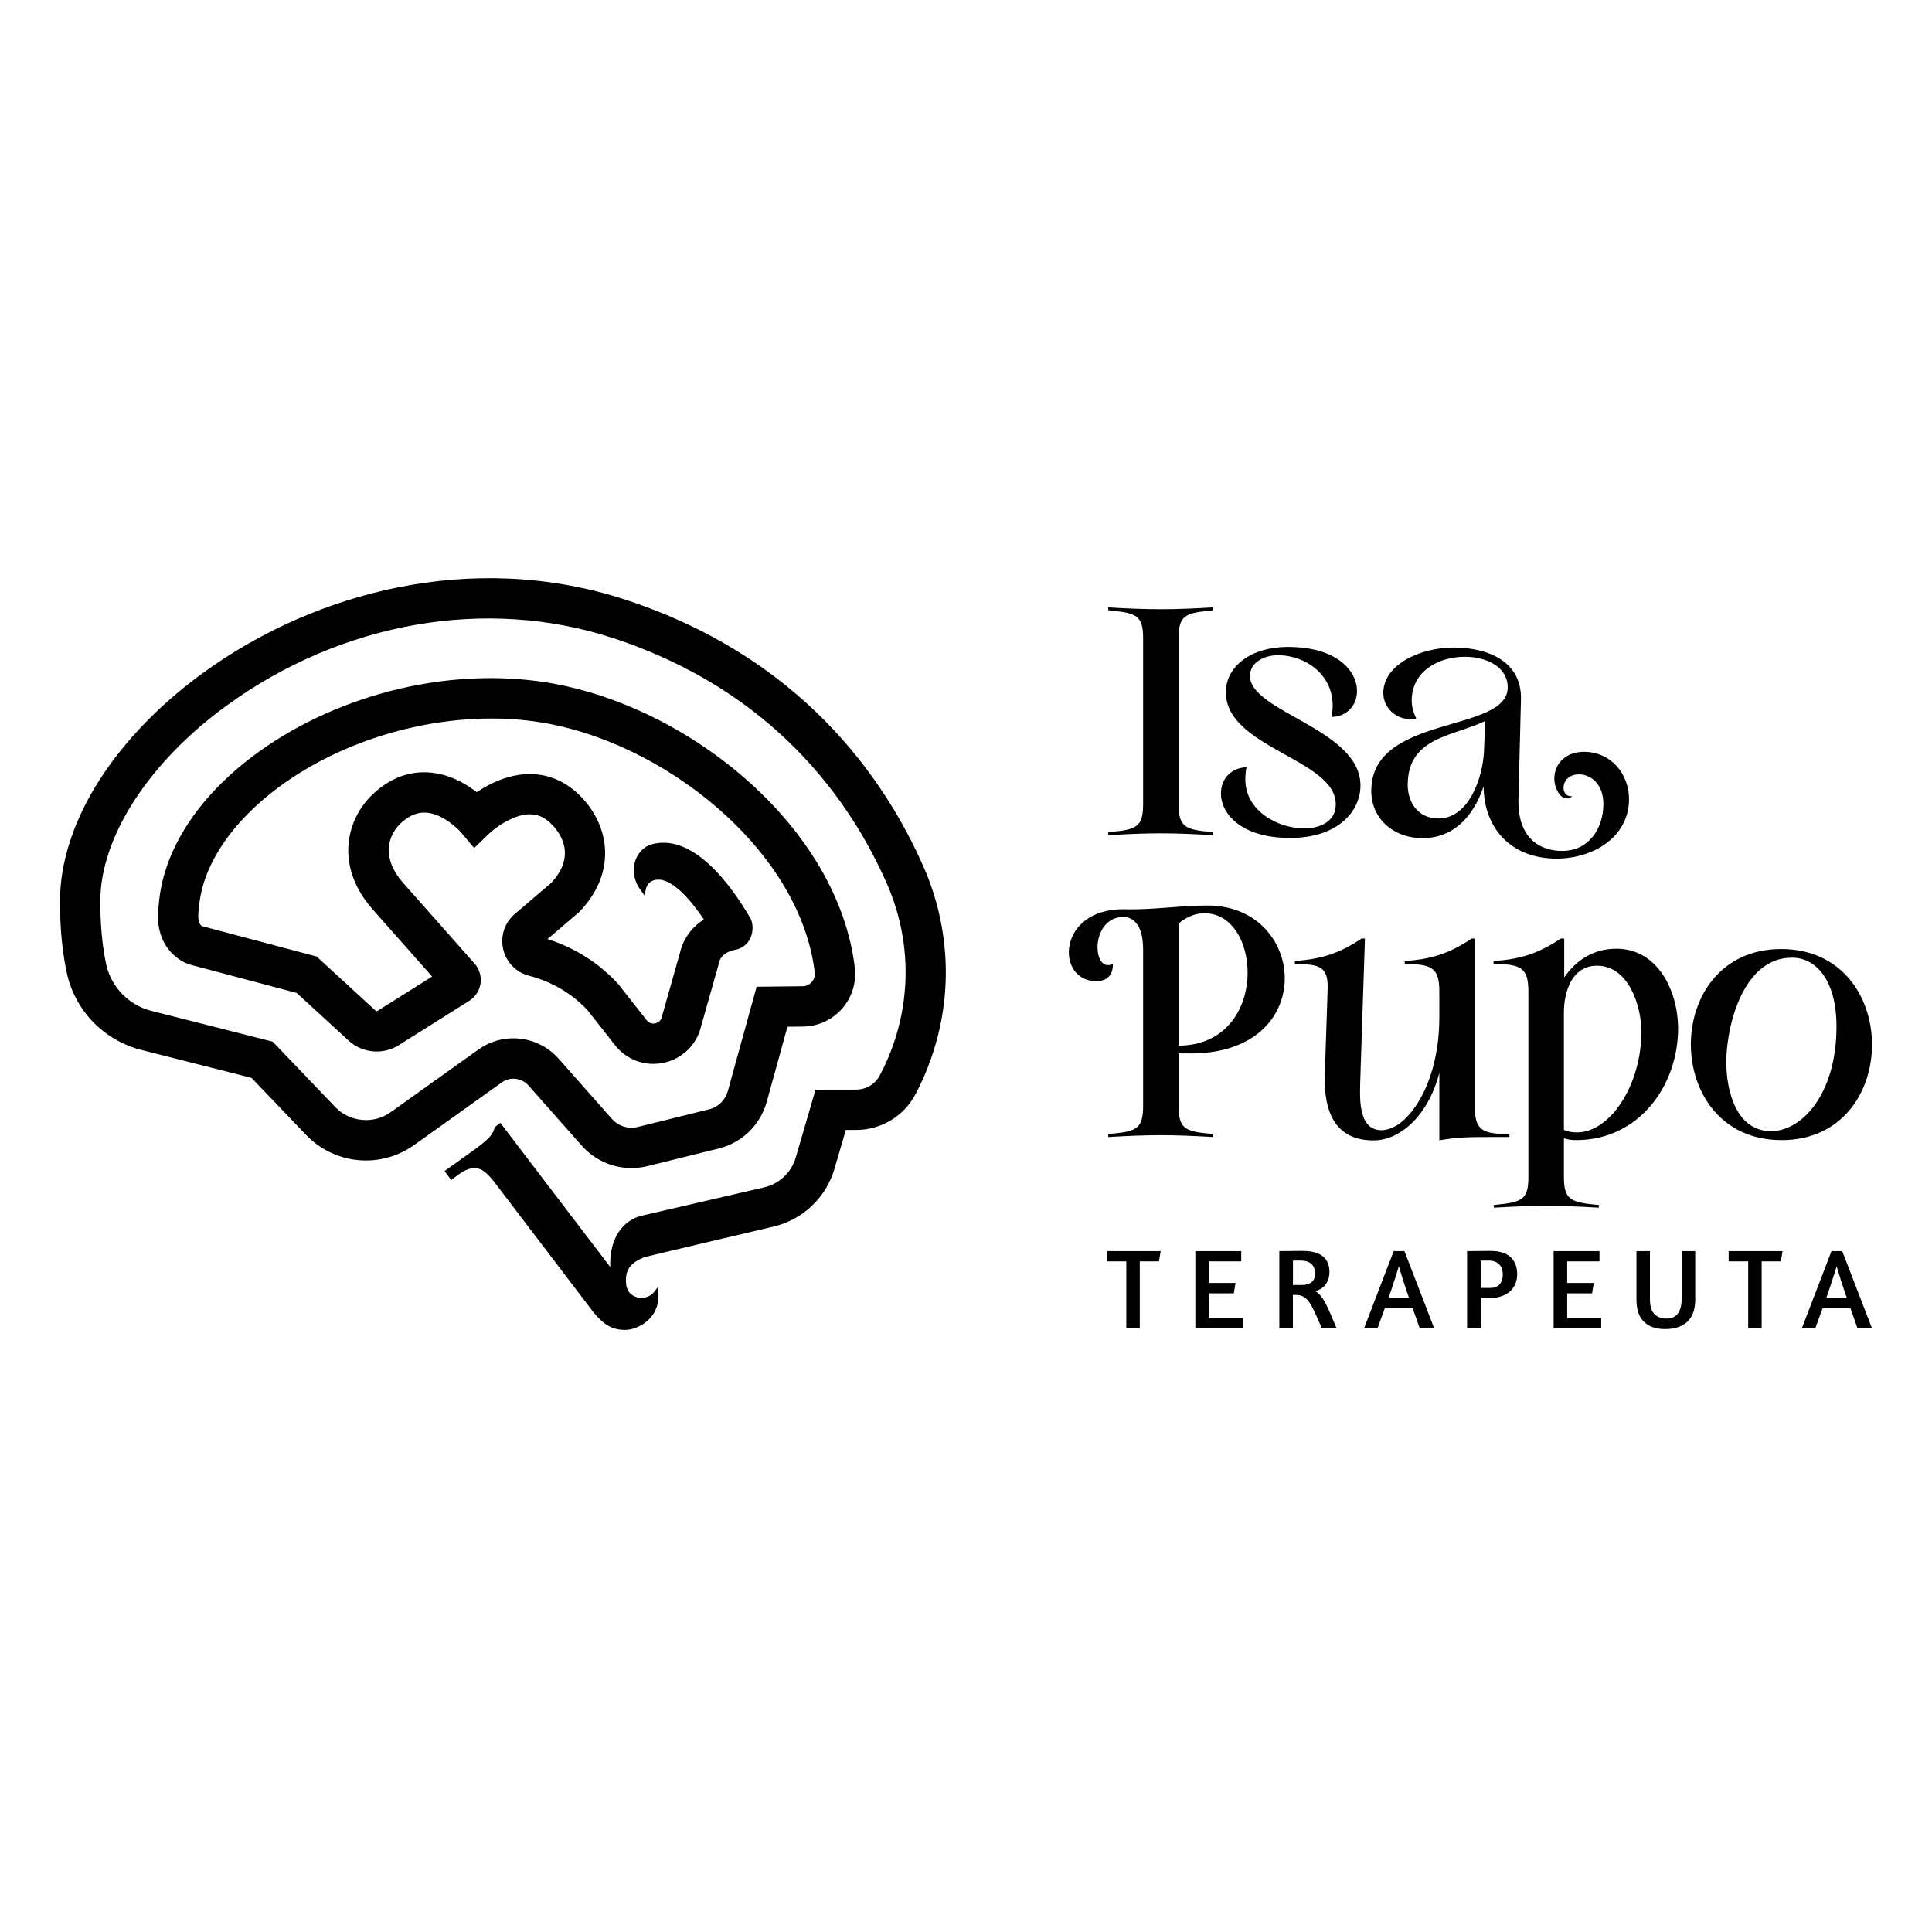
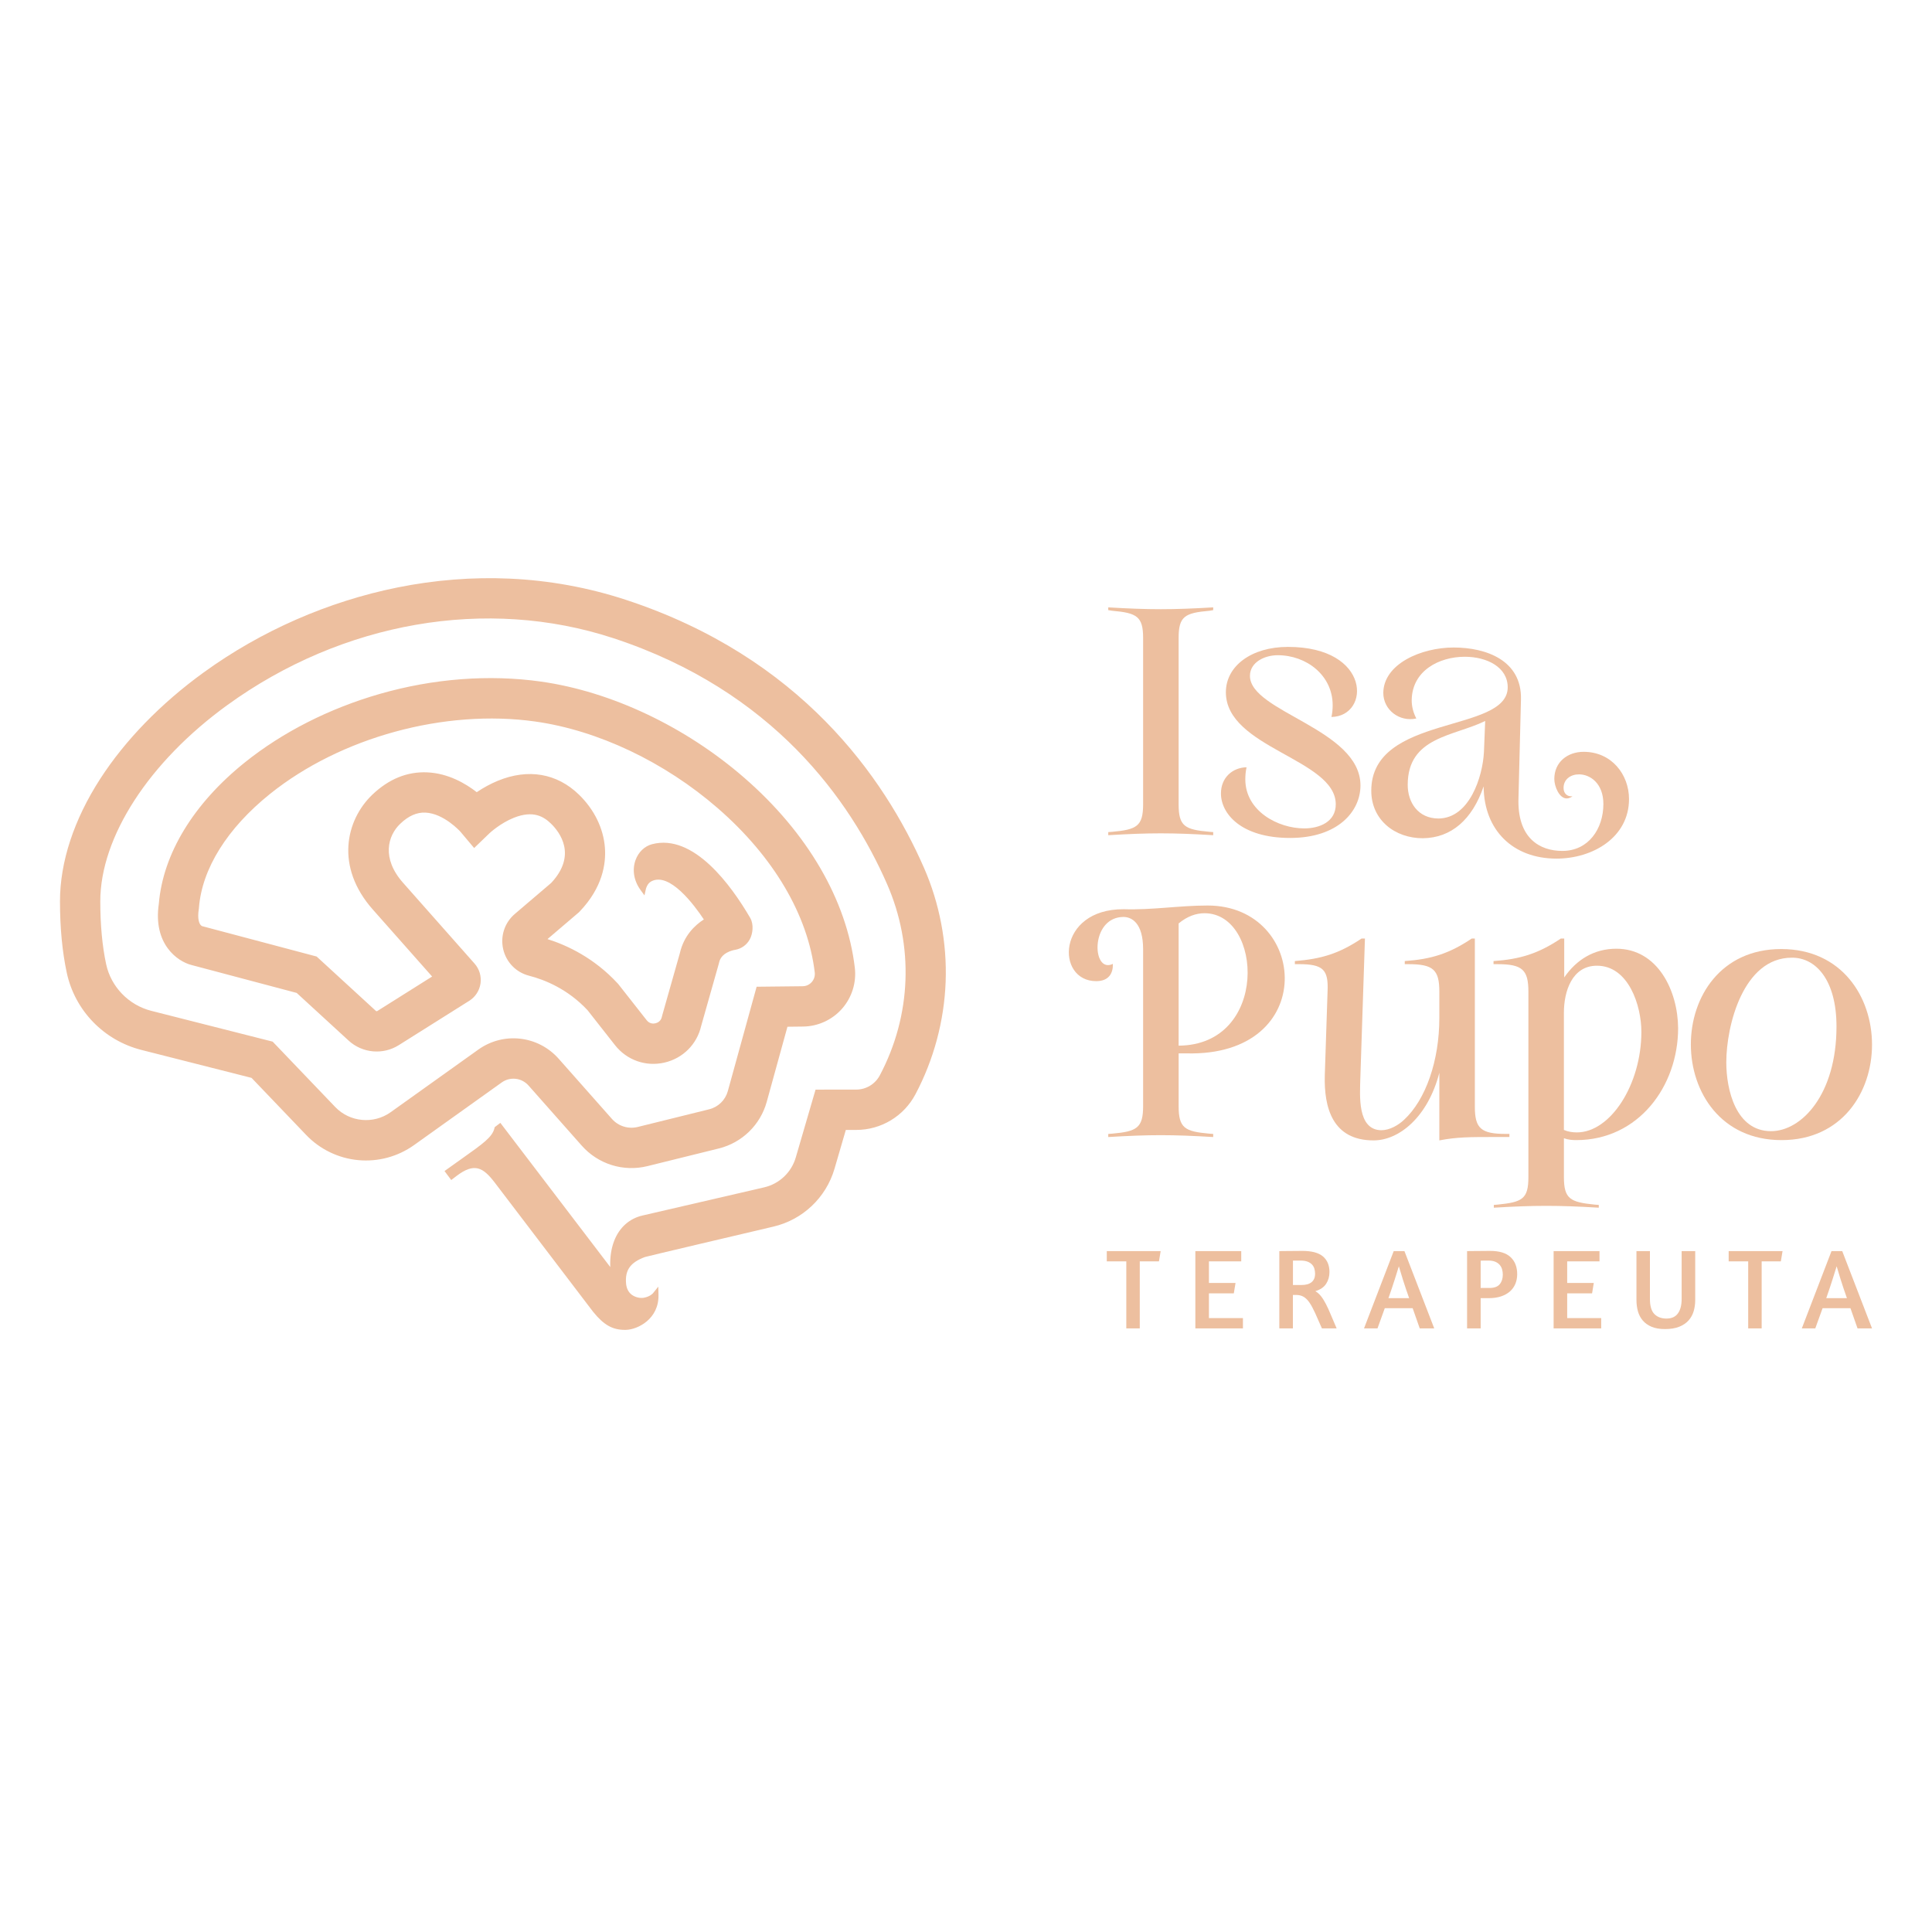
<svg xmlns="http://www.w3.org/2000/svg" version="1.1" id="Camada_1" x="0px" y="0px" viewBox="0 0 1080 1080" style="enable-background:new 0 0 1080 1080;" xml:space="preserve">
-   <g>
+   <g fill="#EDBF9F">
    <g>
      <g>
        <path d="M619.52,465.15l2.24-0.17c13.63-1.21,17.25-3.11,17.25-15.36v-93.01c0-12.08-3.62-13.98-17.25-15.19l-2.24-0.35v-1.55     c11.56,0.69,20.53,1.03,29.33,1.03c8.98,0,17.95-0.35,29.34-1.03v1.55l-2.07,0.35c-13.81,1.21-17.26,3.11-17.26,15.19v93.01     c0,12.25,3.45,14.15,17.26,15.36l2.07,0.17v1.73c-11.39-0.69-20.36-1.04-29.34-1.04c-8.8,0-17.77,0.35-29.33,1.04V465.15z" />
      </g>
      <g>
        <path d="M696.83,428.91c-0.52,2.42-0.69,4.66-0.69,6.73c0,17.77,18.29,27.44,32.96,27.44c8.46,0,17.6-3.62,17.6-13.46     c0-25.37-61.43-31.41-61.43-62.64c0-14.67,14.32-25.36,34.68-25.36c46.76,0,46.07,38.82,24.33,39.17     c0.52-2.24,0.69-4.49,0.69-6.56c0-16.74-14.67-27.96-30.71-27.96c-7.42,0-15.53,3.97-15.53,11.56     c0,20.19,61.78,29.68,61.78,61.26c0,14.32-12.42,29.33-39.34,29.33c-27.44,0-38.65-13.63-38.65-24.85     C682.51,434.6,689.06,429.08,696.83,428.91z" />
      </g>
      <g>
        <path d="M766.55,442.02c0-42.97,76.27-31.92,76.27-57.81c0-11.22-11.56-17.08-23.99-17.08c-14.32,0-29.51,7.76-29.68,24.33     c0,3.45,0.86,6.9,2.59,10.18c-9.49,2.07-18.47-4.83-18.47-14.32c0.17-16.22,21.22-25.36,39.34-25.36     c18.29,0,38.13,7.25,37.62,28.99l-1.38,54.87c-0.86,22.78,11.91,29.85,24.5,29.85c14.67,0,22.95-12.42,22.95-26.23     c0-11.56-7.42-16.57-13.63-16.57c-4.66,0-8.63,2.76-8.63,7.59c0,2.93,1.9,5.01,5.01,4.66c-1.21,0.86-2.24,1.21-3.28,1.21     c-4.14,0-6.9-6.73-6.9-10.87c0-9.49,7.42-15.19,16.39-15.19c15.7,0,25.37,12.77,25.37,26.4c0,21.4-20.19,33.3-40.55,33.3     c-24.33,0-40.55-15.88-40.72-40.38c-6.38,18.64-18.12,28.82-33.99,28.99C779.84,468.6,766.55,458.42,766.55,442.02z      M804.17,457.55c17.26-0.17,24.68-23.3,25.37-37.27l0.69-17.25c-17.6,8.63-43.31,8.8-43.31,35.72     C786.91,448.41,792.6,457.55,804.17,457.55z" />
      </g>
      <g>
        <path d="M628.15,508.26c15.7,0.52,31.06-2.07,46.94-2.07c56.25,0,62.64,84.72-12.08,82.65h-4.14v29.51     c0,12.25,3.45,14.15,17.08,15.36l2.24,0.17v1.73c-11.39-0.69-20.36-1.04-29.34-1.04c-8.97,0-17.77,0.35-29.33,1.04v-1.73     l2.24-0.17c13.63-1.21,17.25-3.11,17.25-15.36V530.7c0-15.01-6.56-18.12-11.04-18.12c-17.25,0.17-17.6,26.92-8.63,26.92     c0.86,0,1.73-0.17,2.76-0.69c0.17,5-2.07,9.66-9.32,9.66C590.02,548.47,590.71,508.09,628.15,508.26z M658.86,584.53     c50.56-0.35,47.11-74.03,14.5-74.03c-4.83,0-9.66,1.73-14.5,5.7V584.53z" />
      </g>
      <g>
        <path d="M723.84,538.98v-1.73c14.84-1.21,24.68-4.14,37.27-12.6h1.9l-2.59,78.51c-0.17,8.8-1.9,28.47,11.73,28.64     c4.66,0,9.49-2.76,12.77-5.87C797,614.73,804.6,592.99,804.6,569v-14.67c0-12.25-3.45-15.36-17.26-15.36h-2.07v-1.73     c14.84-1.04,24.85-4.14,37.45-12.6h1.73v94.04c0,12.08,3.45,15.18,17.25,15.18h2.07v1.73h-7.94c-14.15,0-21.4,0-31.23,1.9v-37.79     c-6.39,24.68-22.43,37.79-36.76,37.79c-22.95,0-27.78-18.29-27.27-36.41l1.55-46.94c0.52-12.08-2.41-15.18-16.05-15.18H723.84z" />
      </g>
      <g>
        <path d="M834.89,537.25c14.84-1.04,25.02-4.14,37.62-12.6h1.9v21.74c6.9-10.01,16.74-16.05,29.16-16.05     c23.12,0,34.34,23.47,34.51,44.35c0,32.61-22.26,62.64-56.94,62.64c-2.07,0-4.49-0.17-6.9-1.04v21.74     c0,12.25,3.62,13.98,17.25,15.36l2.24,0.17v1.55c-11.39-0.69-20.36-1.03-29.34-1.03c-8.97,0-17.94,0.34-29.33,1.03v-1.55     l2.07-0.17c13.81-1.38,17.25-3.11,17.25-15.36V554.33c0-12.25-3.45-15.36-17.25-15.36h-2.24V537.25z M874.23,631.64     c2.41,1.04,4.83,1.38,7.25,1.38c18.81,0,36.06-26.74,36.06-56.25c0-14.49-7.08-36.93-24.85-36.93     c-13.98,0-18.46,14.49-18.46,26.23V631.64z" />
      </g>
      <g>
        <path d="M995.72,530.52c67.64,0,67.64,106.81,0.17,106.81S928.25,530.52,995.72,530.52z M990.03,632.33     c17.08,0,36.58-20.53,36.58-58.49c0-26.23-11.73-38.65-25.02-38.48c-27.09,0-36.58,37.96-36.58,58.5     C965.01,609.21,970.35,632.33,990.03,632.33z" />
      </g>
    </g>
    <g>
      <path d="M648.82,699.38l-0.96,5.74h-10.72v37.45h-7.53v-37.45h-10.91v-5.74H648.82z" />
      <path d="M668.21,699.38h25.65v5.74h-18.06v12.06h14.87l-0.96,5.81h-13.91v13.84h19.01v5.74h-26.6V699.38z" />
      <path d="M715.17,699.38c0.3,0,0.98-0.01,2.04-0.03c1.06-0.02,2.25-0.03,3.57-0.03s2.64-0.01,3.96-0.03    c1.32-0.02,2.4-0.03,3.25-0.03c5.27,0,9.12,1.03,11.55,3.09c2.42,2.06,3.64,4.97,3.64,8.71c0,2.47-0.62,4.66-1.85,6.57    s-3.25,3.3-6.06,4.15c1.19,0.68,2.25,1.62,3.19,2.81c0.94,1.19,1.85,2.65,2.74,4.37c0.89,1.72,1.81,3.72,2.74,6    c0.93,2.28,2.02,4.82,3.25,7.62h-8.23c-1.45-3.36-2.71-6.23-3.8-8.61s-2.14-4.32-3.16-5.81c-1.02-1.49-2.12-2.57-3.29-3.25    c-1.17-0.68-2.54-1.02-4.12-1.02h-1.85v18.69h-7.59V699.38z M722.76,718.32h4.91c2.38,0,4.22-0.53,5.52-1.59    c1.3-1.06,1.95-2.64,1.95-4.72c0-0.93-0.13-1.85-0.38-2.74c-0.25-0.89-0.69-1.68-1.31-2.36c-0.62-0.68-1.45-1.22-2.49-1.63    c-1.04-0.4-2.35-0.61-3.92-0.61h-4.27V718.32z" />
      <path d="M779.09,699.38h6l16.65,43.19h-8.1l-3.96-11.29h-15.57l-4.08,11.29h-7.53L779.09,699.38z M787.71,725.66    c-1.36-3.83-2.53-7.3-3.51-10.43c-0.98-3.13-1.72-5.58-2.23-7.37c-0.6,1.91-1.38,4.42-2.36,7.53c-0.98,3.1-2.13,6.53-3.45,10.27    H787.71z" />
      <path d="M820.12,699.38c0.3,0,0.98-0.01,2.04-0.03c1.06-0.02,2.25-0.03,3.57-0.03s2.64-0.01,3.96-0.03    c1.32-0.02,2.4-0.03,3.25-0.03c5.19,0,9.02,1.16,11.48,3.48c2.47,2.32,3.7,5.5,3.7,9.54c0,1.96-0.34,3.75-1.02,5.39    c-0.68,1.64-1.69,3.05-3.03,4.24c-1.34,1.19-3,2.12-4.98,2.78c-1.98,0.66-4.29,0.99-6.92,0.99h-4.47v16.91h-7.59V699.38z     M827.71,719.98h4.91c2.68,0,4.59-0.7,5.74-2.1c1.15-1.4,1.72-3.19,1.72-5.36c0-0.98-0.13-1.93-0.38-2.87    c-0.25-0.93-0.69-1.78-1.31-2.52c-0.62-0.74-1.45-1.34-2.49-1.79c-1.04-0.45-2.35-0.67-3.92-0.67c-0.94,0-1.75,0-2.46,0    c-0.7,0-1.31,0.02-1.82,0.06V719.98z" />
      <path d="M868.48,699.38h25.65v5.74h-18.06v12.06h14.87l-0.96,5.81h-13.91v13.84h19.01v5.74h-26.6V699.38z" />
      <path d="M922.32,699.38v26.73c0,3.96,0.83,6.77,2.49,8.45c1.66,1.68,3.91,2.52,6.76,2.52c2.89,0,5.03-0.97,6.41-2.9    c1.38-1.93,2.07-4.62,2.07-8.07v-26.73h7.59v27.31c0,2.21-0.29,4.3-0.86,6.25c-0.57,1.96-1.52,3.68-2.84,5.17    c-1.32,1.49-3.06,2.67-5.23,3.54c-2.17,0.87-4.83,1.31-7.97,1.31c-3.02,0-5.54-0.44-7.56-1.31c-2.02-0.87-3.66-2.05-4.91-3.54    c-1.25-1.49-2.15-3.21-2.68-5.17c-0.53-1.96-0.8-4.04-0.8-6.25v-27.31H922.32z" />
      <path d="M996.46,699.38l-0.96,5.74h-10.72v37.45h-7.53v-37.45h-10.91v-5.74H996.46z" />
      <path d="M1023.82,699.38h6l16.65,43.19h-8.1l-3.96-11.29h-15.57l-4.08,11.29h-7.53L1023.82,699.38z M1032.44,725.66    c-1.36-3.83-2.53-7.3-3.51-10.43c-0.98-3.13-1.72-5.58-2.23-7.37c-0.6,1.91-1.38,4.42-2.36,7.53c-0.98,3.1-2.13,6.53-3.45,10.27    H1032.44z" />
    </g>
    <g>
      <path d="M516.49,485.05c-22.2-50.64-69.13-117.73-166.63-149.74c-20.9-6.86-42.72-10.85-64.88-11.85    c-20.74-0.94-41.87,0.72-62.78,4.94c-38.77,7.82-76.23,24.24-108.31,47.47c-23.93,17.33-43.96,37.94-57.92,59.59    c-14.68,22.76-22.44,46.41-22.44,68.38c0,14.74,1.27,28.16,3.78,39.88c2.22,10.38,7.31,19.91,14.71,27.55    c7.37,7.62,16.71,13.02,27,15.64l61.6,15.63l30.52,31.9c7.69,8.04,18.03,13.04,29.11,14.08c11.08,1.04,22.16-1.95,31.22-8.42    l49-35c4.7-3.36,11.14-2.63,14.97,1.7l29.75,33.61c9.21,10.4,23.3,14.79,36.78,11.45l39.89-9.87    c12.95-3.21,23.2-13.19,26.75-26.05l11.58-41.99l8.75-0.1c8.34-0.09,16.29-3.74,21.79-10.01c5.51-6.27,8.1-14.62,7.12-22.9    c-4.48-37.72-26.42-75.42-61.8-106.16c-32.94-28.63-74.37-48.22-113.65-53.77c-29-4.09-60.14-1.71-90.06,6.88    c-28.29,8.13-54.41,21.39-75.54,38.36c-28.65,23.01-45.7,51.07-48.02,79.02c-3.32,22.52,10.47,32.2,18.21,34.16l58.86,15.62    l29.04,26.66c7.68,7.05,19.2,8.09,28.02,2.54l39.4-24.79c3.43-2.16,5.73-5.7,6.3-9.71c0.57-4.01-0.64-8.05-3.32-11.09l-39.91-45.1    c-12.29-13.82-8.57-26.45-1.65-33.06c4.62-4.42,9.23-6.46,14.07-6.25c10.38,0.46,19.49,10.59,19.56,10.66l7.69,9.14l8.65-8.33    c0.06-0.06,5.94-5.55,13.57-8.59c10.93-4.35,16.82-0.53,20.74,3.29c4.9,4.77,14.69,17.55,0.1,33.15l-20.32,17.33    c-5.7,4.86-8.19,12.42-6.5,19.72c1.69,7.28,7.22,12.96,14.45,14.81c8.81,2.26,21.62,7.44,32.67,19.24l15.37,19.56    c6.63,8.43,17.23,12.17,27.68,9.76c10.29-2.38,18.15-10.23,20.51-20.51l9.84-34.73l0.17-0.7c1.19-5.52,7.63-6.87,8.92-7.08    c3.5-0.59,6.49-2.71,8.2-5.81c1.72-3.11,2.39-8.4,0.25-12.08c-10.49-17.99-31.57-47.27-54.84-41.17c-4.19,1.1-7.64,4.42-9.25,8.9    c-1.95,5.45-0.94,11.53,2.79,16.68l2.21,3.04l0.82-3.67c0.01-0.03,0.68-2.94,2.99-4.17c10.22-5.43,24.09,13.3,29.38,21.29    c-5.18,3.32-11.19,9.15-13.43,18.94l-9.84,34.72l-0.17,0.7c-0.56,2.61-2.52,3.43-3.63,3.69c-1.12,0.26-3.23,0.38-4.88-1.72    l-15.9-20.23l-0.35-0.38c-13.08-14.15-28.04-21.22-39.2-24.74l17.49-14.92l0.46-0.46c12.86-13.41,14.8-26.75,14.16-35.58    c-0.79-10.85-5.91-21.39-14.42-29.7c-12.34-12.04-28.49-14.82-45.45-7.84c-3.98,1.64-7.94,3.78-11.79,6.37    c-6.31-4.91-15.93-10.51-27.54-11.07c-11.23-0.54-21.59,3.66-30.81,12.46c-14.8,14.14-21,40.31,0.36,64.33l33.05,37.34    l-30.66,19.29c-0.24,0.15-0.56,0.12-0.77-0.07l-32.83-30.13l-0.31-0.28l-64.03-16.99c-0.03-0.01-0.05-0.02-0.08-0.04l0-0.03    l-0.09-0.01c-1.46-0.82-2.52-3.96-1.68-9.31l0.06-0.37l0.04-0.5c1.69-21.82,15.79-44.41,39.69-63.61    c39.52-31.74,97.75-47.63,148.34-40.5c35.09,4.95,72.27,22.61,102.01,48.46c31.14,27.06,50.38,59.66,54.2,91.8    c0.23,1.97-0.36,3.87-1.67,5.37c-1.31,1.49-3.12,2.32-5.1,2.34l-25.72,0.28l-16.1,58.35c-1.38,5.02-5.38,8.91-10.43,10.16    l-39.89,9.87c-5.31,1.31-10.86-0.41-14.48-4.51l-29.75-33.61c-11.51-13-30.84-15.2-44.96-5.1l-49,35    c-9.53,6.81-22.83,5.56-30.93-2.9l-35-36.57l-67.87-17.22c-12.61-3.2-22.5-13.42-25.21-26.05c-2.18-10.17-3.28-22.01-3.28-35.16    c0-35.94,27.22-77.98,71.04-109.72c64.38-46.63,145.02-60.61,215.71-37.4c89.59,29.41,132.66,90.93,153.02,137.37    c15.17,34.59,13.7,73.61-4.01,107.03c-2.6,4.9-7.66,7.95-13.21,7.96l-22.71,0.02l-11.06,37.93c-2.43,8.35-9.21,14.75-17.68,16.7    l-68.05,15.75c-7.24,1.67-12.83,6.64-15.72,13.99c-1.71,4.33-2.46,9.3-2.24,14.82l-61.45-80.61l-3.17,2.41l-0.14,0.59    c-1.18,4.94-6.2,8.5-18.34,17.11c-2.41,1.71-5.14,3.65-8.16,5.82l-1.4,1.01l3.75,5.01l2.96-2.26c9.98-7.6,14.86-4.84,21.43,3.78    l54.86,72.06l0.03,0.04c5.93,7.35,10.81,10.15,17.8,10.15c0.19,0,0.38,0,0.58-0.01c6.49-0.14,18.49-6.01,18.2-19.52l-0.11-4.65    l-2.92,3.64c-0.06,0.08-1.55,1.9-5.11,2.57c-1.77,0.34-4.66-0.05-6.82-1.69c-1.87-1.42-2.94-3.55-3.17-6.32    c-0.63-7.47,2.44-11.74,10.57-14.75c2.08-0.6,52.4-12.44,71.69-16.97c16.41-3.79,29.54-16.19,34.26-32.36l6.33-21.71l5.82,0    c13.91-0.01,26.6-7.65,33.11-19.95c10.22-19.28,16.05-40.99,16.87-62.78C529.44,527.11,525.24,505.02,516.49,485.05z" />
    </g>
  </g>
</svg>
